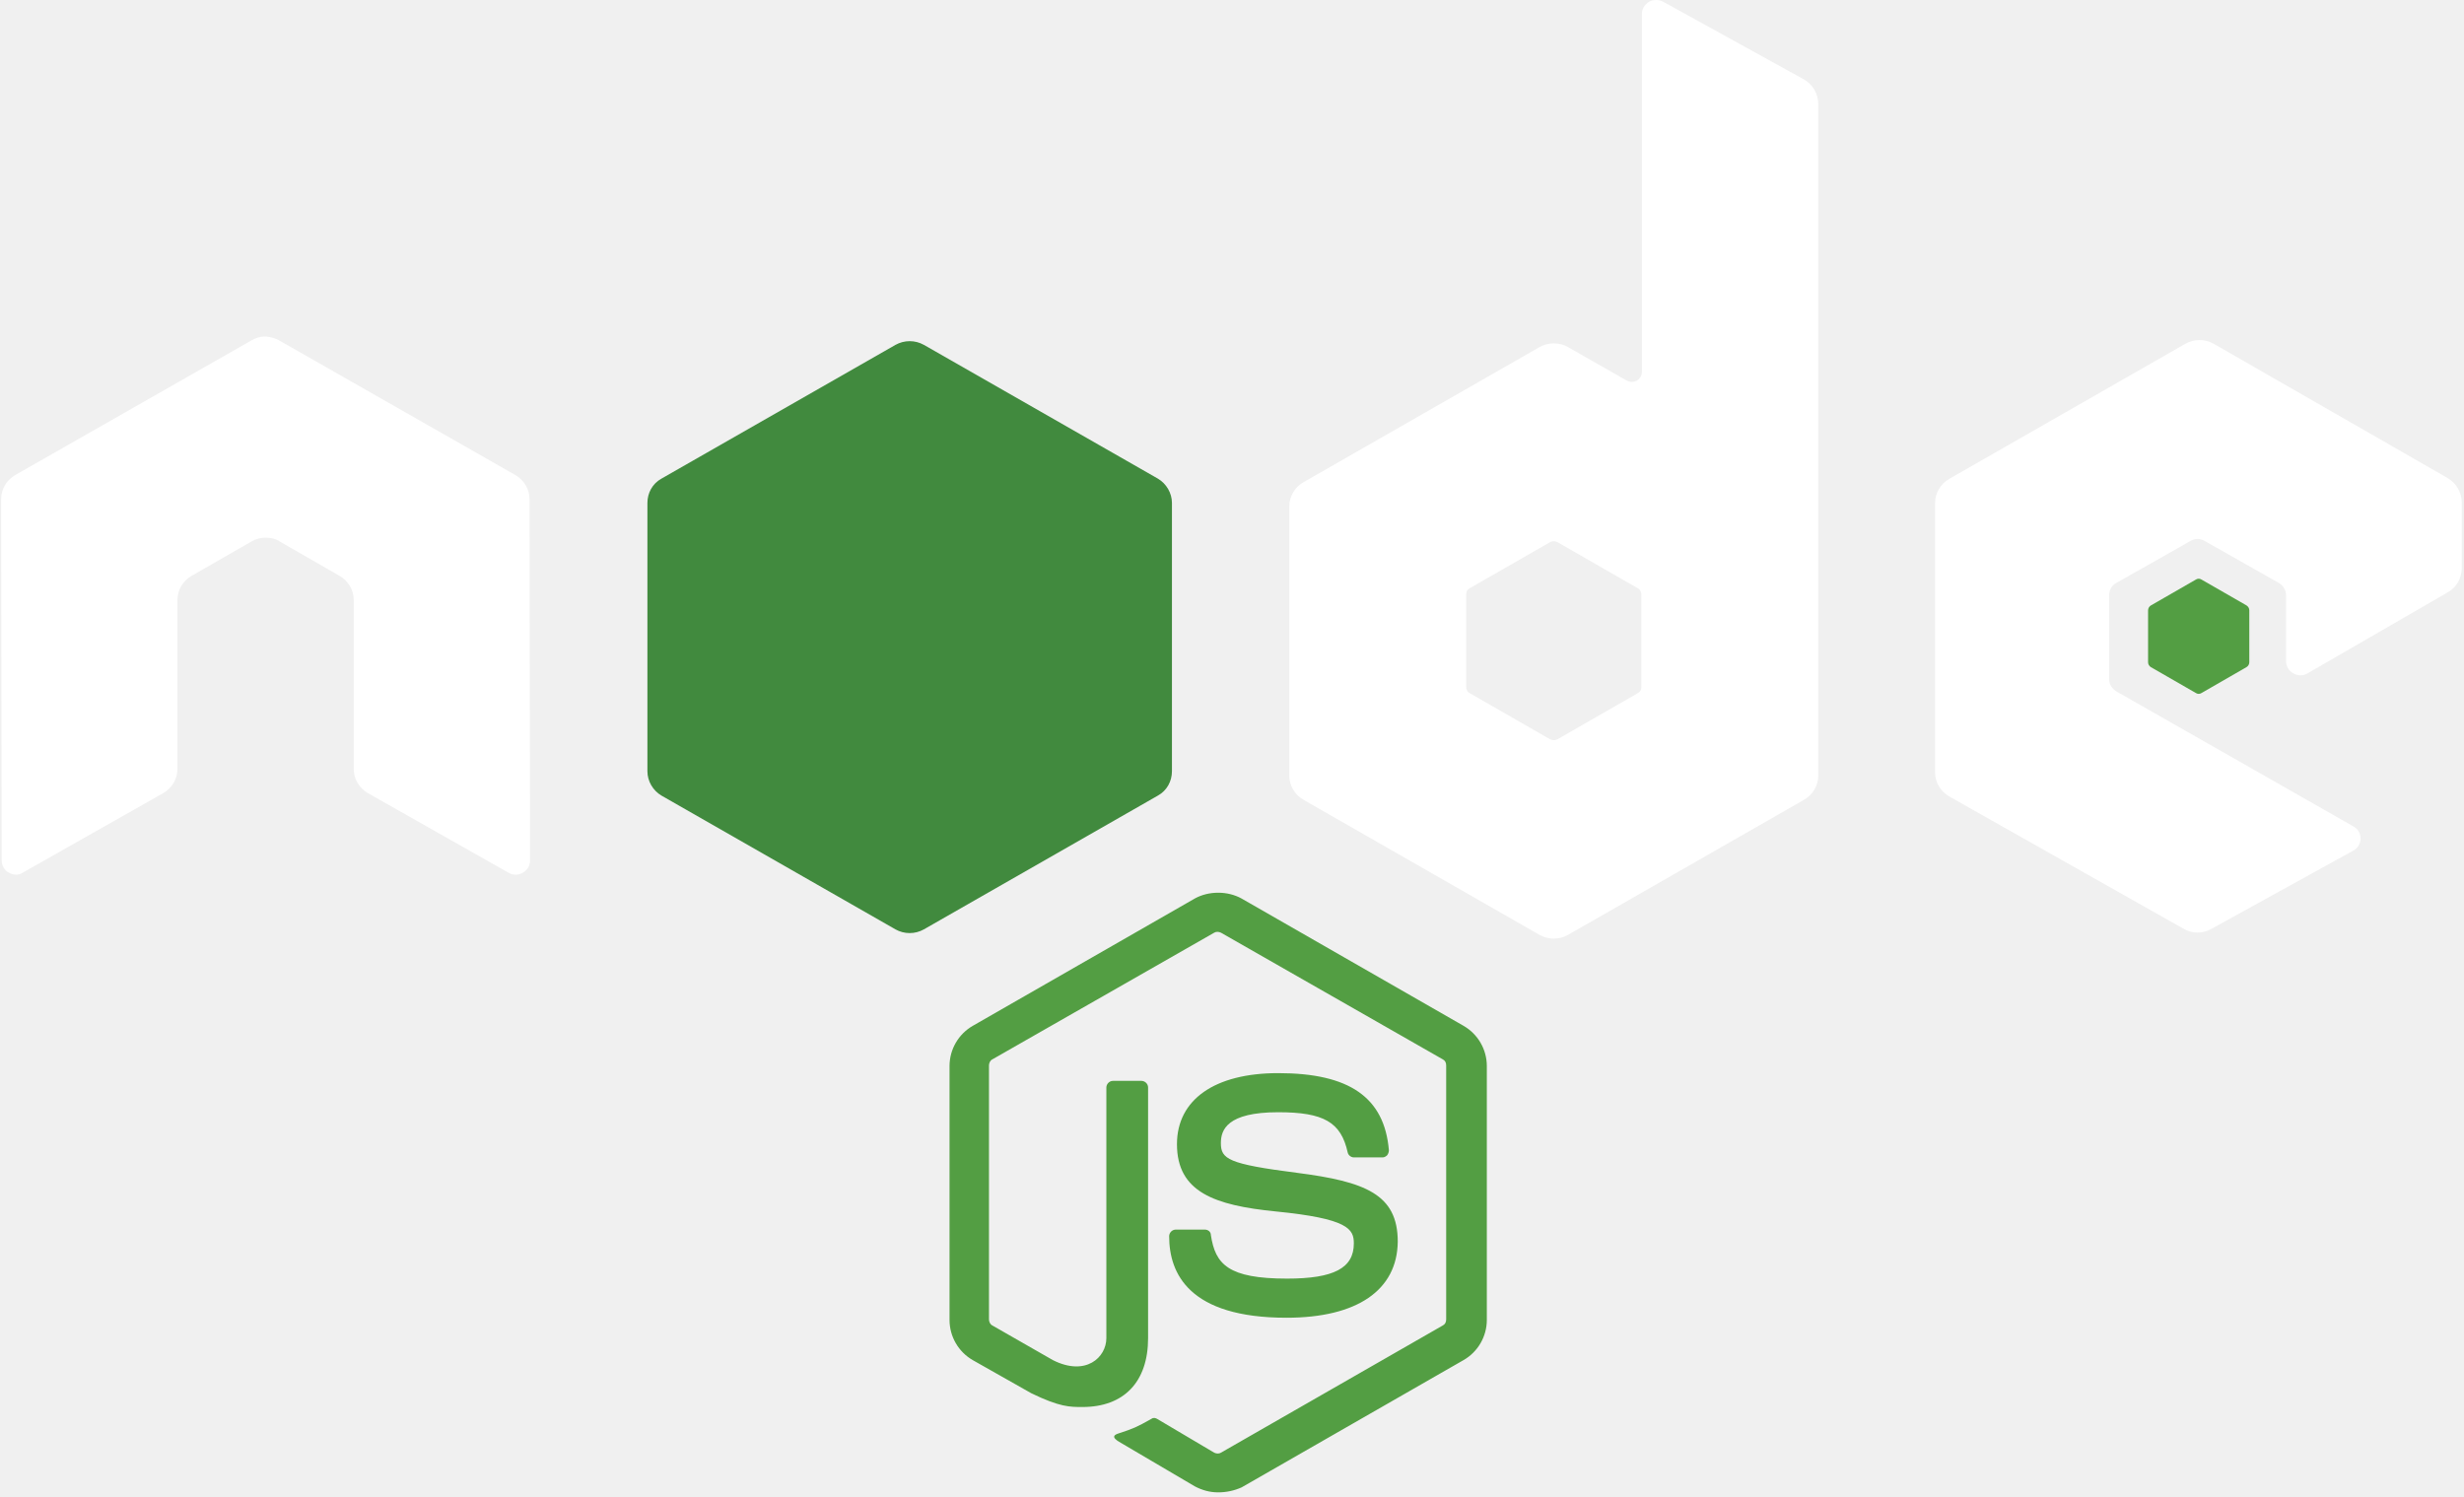
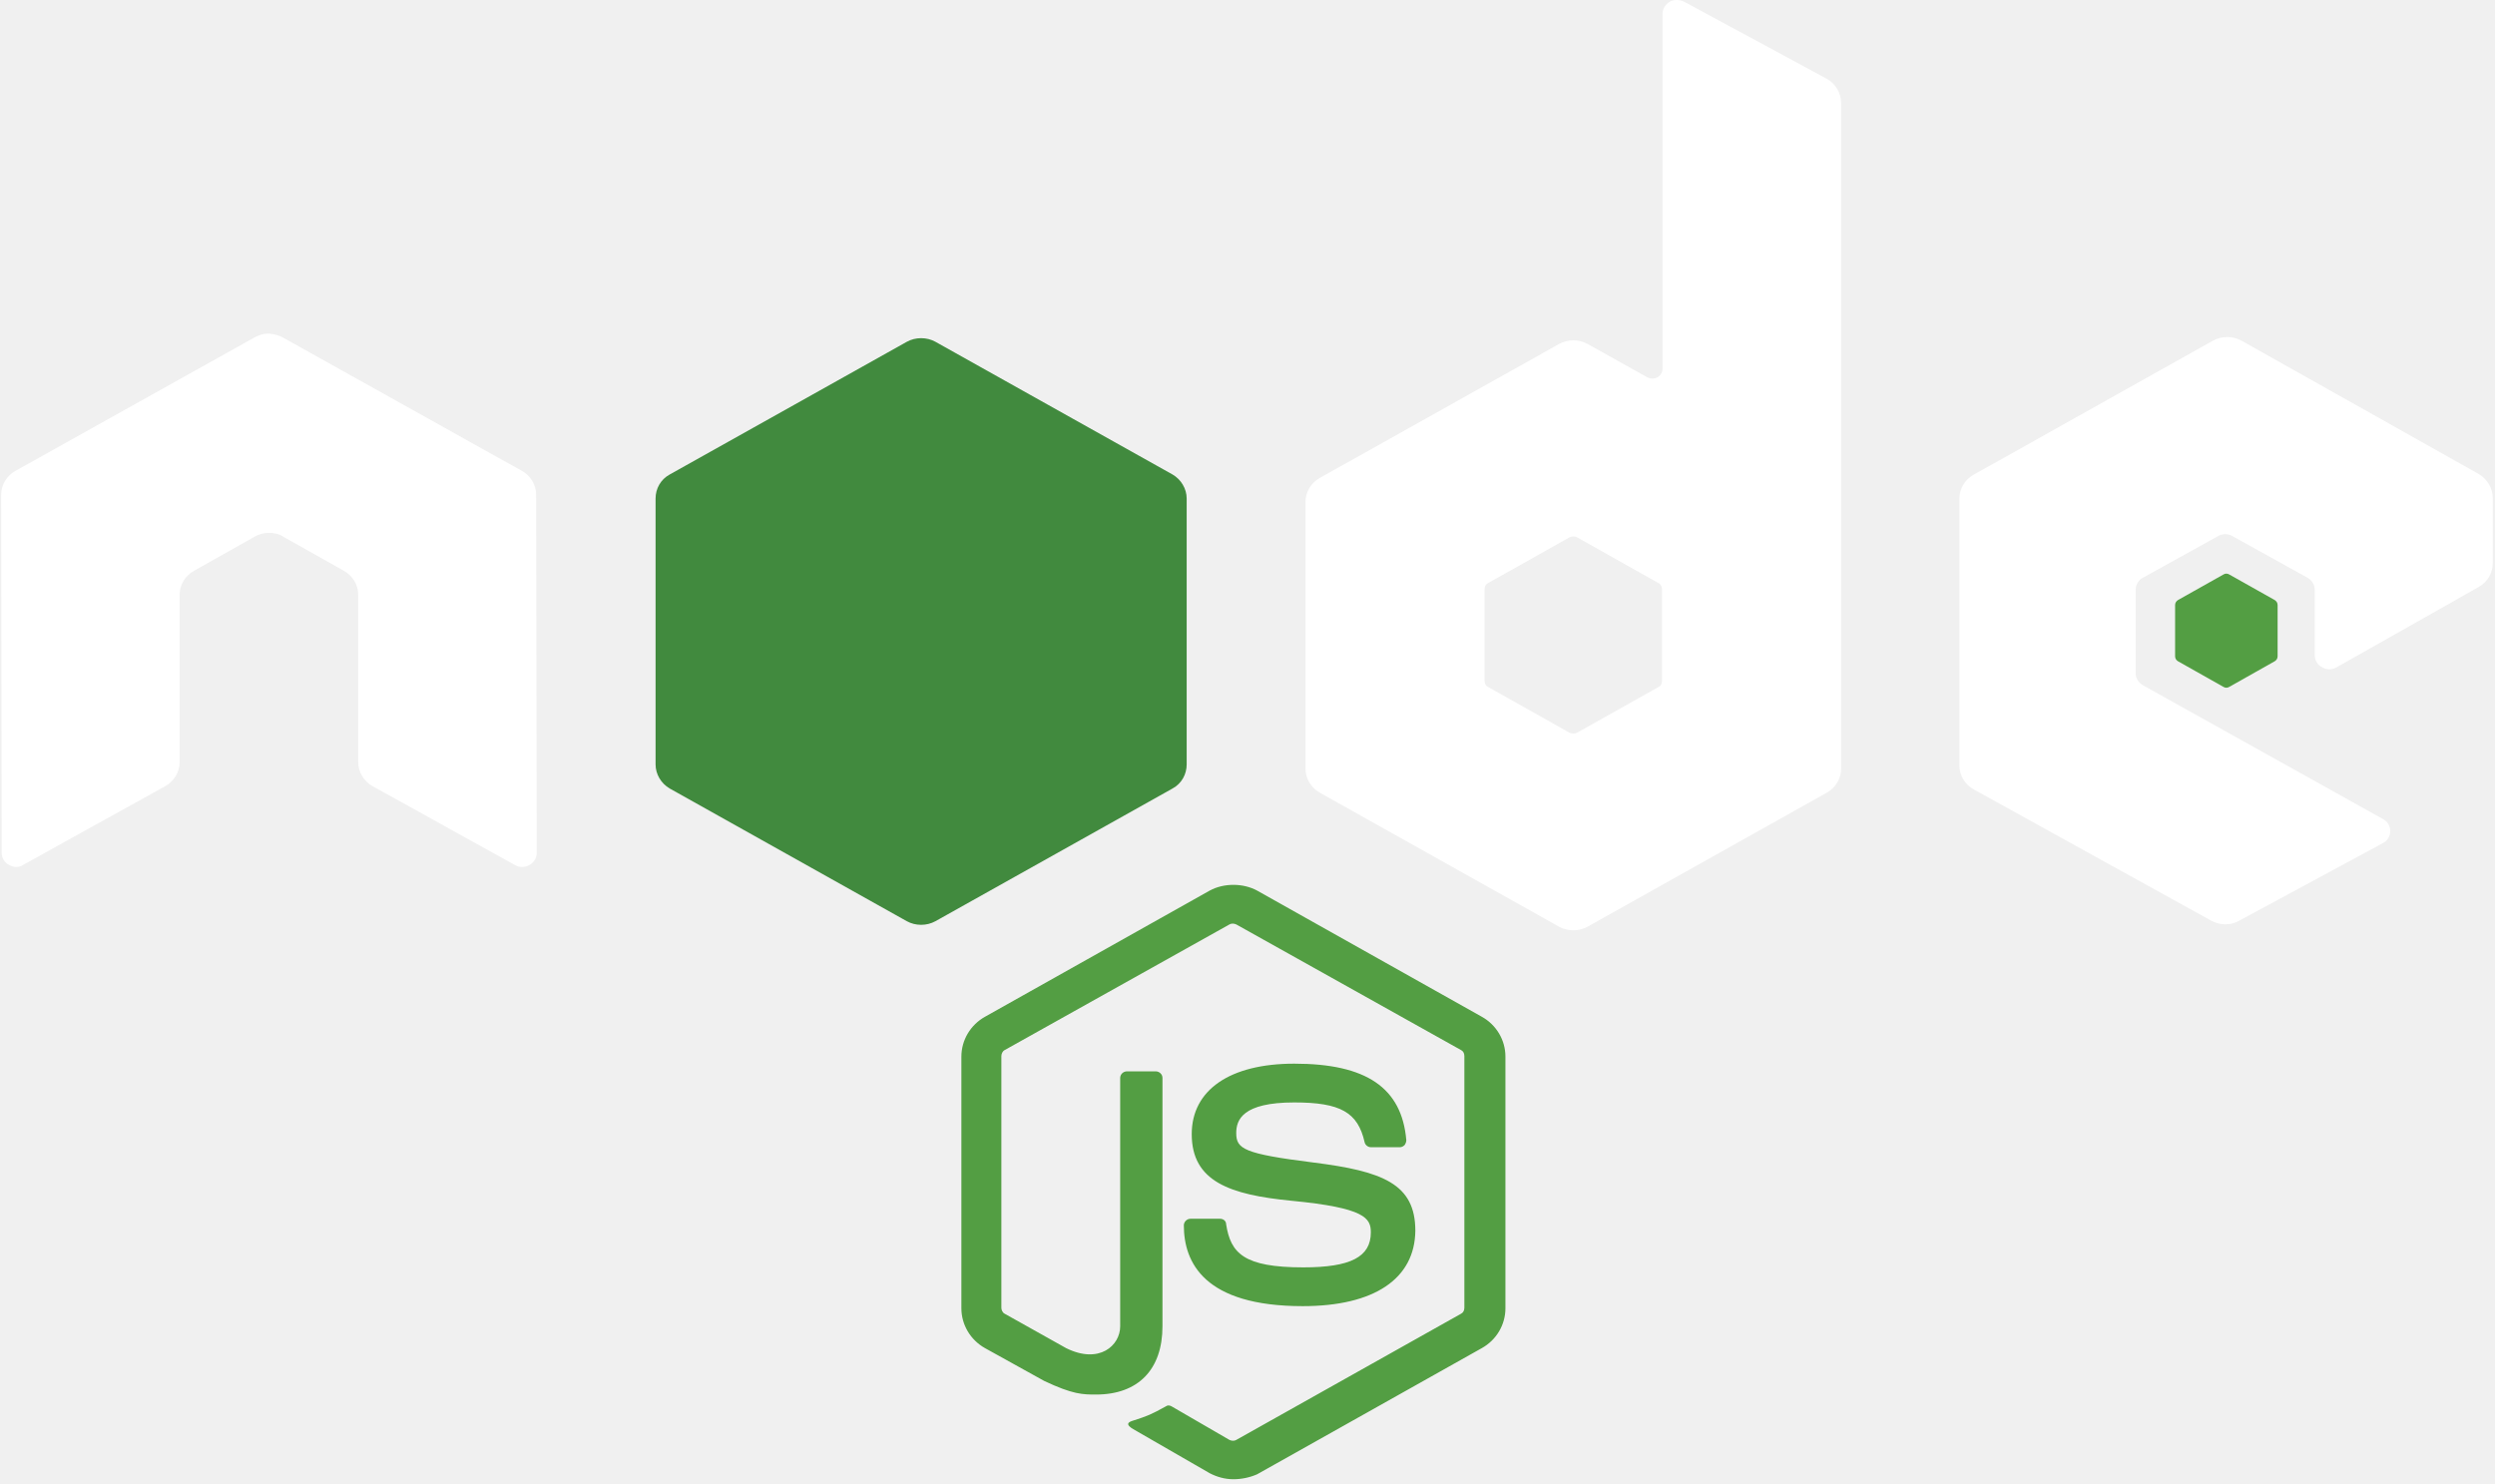
- <svg xmlns="http://www.w3.org/2000/svg" width="107" height="65" fill="none">
-   <g clip-path="url(#B)">
-     <path d="M52.896 64.812c-.362 0-.7-.096-1.014-.263l-3.212-1.89c-.483-.263-.242-.359-.096-.407.652-.215.773-.263 1.449-.646.072-.048.169-.024.242.024l2.464 1.459c.096.048.217.048.29 0l9.637-5.527c.097-.048.145-.144.145-.263V46.271c0-.12-.048-.215-.145-.263l-9.637-5.503c-.097-.048-.217-.048-.29 0l-9.637 5.503c-.097.048-.145.167-.145.263V57.3c0 .096.048.215.145.263l2.633 1.507c1.425.718 2.319-.12 2.319-.957V47.228c0-.143.121-.287.29-.287h1.232c.145 0 .29.12.29.287v10.886c0 1.89-1.039 2.991-2.85 2.991-.555 0-.99 0-2.222-.598l-2.536-1.435c-.628-.359-1.014-1.029-1.014-1.746V46.295c0-.718.386-1.388 1.014-1.747l9.637-5.527c.604-.335 1.425-.335 2.029 0l9.637 5.527c.628.359 1.015 1.029 1.015 1.747v11.029c0 .718-.387 1.388-1.015 1.746l-9.637 5.527a2.49 2.49 0 0 1-1.015.215zm2.971-7.584c-4.227 0-5.096-1.914-5.096-3.541 0-.144.121-.287.29-.287h1.256c.145 0 .266.096.266.239.193 1.268.749 1.89 3.309 1.89 2.029 0 2.899-.455 2.899-1.531 0-.622-.242-1.076-3.406-1.388-2.633-.263-4.275-.837-4.275-2.919 0-1.938 1.643-3.086 4.396-3.086 3.091 0 4.613 1.053 4.807 3.349 0 .072-.024.144-.072.215-.049.048-.121.096-.193.096H58.79c-.121 0-.242-.096-.266-.215-.29-1.316-1.039-1.747-3.019-1.747-2.222 0-2.488.766-2.488 1.34 0 .694.314.909 3.309 1.292 2.971.383 4.372.933 4.372 2.991-.024 2.105-1.763 3.302-4.831 3.302z" fill="#539e43" />
-     <path d="M22.994 21.676c0-.431-.242-.838-.628-1.053l-10.241-5.838c-.169-.096-.362-.144-.556-.168h-.097c-.193 0-.386.072-.556.168L.676 20.623c-.387.215-.628.622-.628 1.053l.024 15.695c0 .215.121.431.314.526.193.12.435.12.604 0l6.087-3.445c.386-.215.628-.622.628-1.053v-7.345c0-.431.241-.837.628-1.053l2.584-1.483a1.18 1.18 0 0 1 .628-.168c.217 0 .435.048.604.168l2.584 1.483c.387.215.628.622.628 1.053v7.345c0 .431.242.837.628 1.053l6.087 3.445c.094.059.203.09.314.09s.22-.031.314-.09c.193-.096.314-.311.314-.526l-.024-15.695zM72.219.072a.67.67 0 0 0-.604 0c-.193.12-.314.311-.314.526v15.551c0 .143-.072.287-.217.383-.145.072-.29.072-.435 0l-2.56-1.459c-.188-.106-.4-.162-.616-.162s-.428.056-.616.162l-10.241 5.862c-.386.215-.628.622-.628 1.053v11.699c0 .431.242.837.628 1.053l10.241 5.862c.188.106.4.162.616.162s.428-.056.616-.162l10.241-5.862c.386-.215.628-.622.628-1.053V4.522c0-.455-.242-.861-.628-1.077L72.219.072zm-.942 29.763c0 .12-.048.215-.145.263l-3.502 2.01c-.049.024-.103.036-.157.036a.36.36 0 0 1-.157-.036l-3.502-2.01c-.097-.048-.145-.167-.145-.263v-4.019c0-.12.048-.215.145-.263l3.502-2.01a.36.36 0 0 1 .314 0l3.502 2.01c.097.048.145.168.145.263v4.019zm35.022-4.115c.387-.215.604-.622.604-1.053V21.82c0-.431-.241-.837-.604-1.053l-10.168-5.837c-.188-.106-.4-.162-.616-.162s-.428.056-.616.162l-10.241 5.861c-.387.215-.628.622-.628 1.053v11.699c0 .431.242.837.628 1.053l10.169 5.742a1.21 1.21 0 0 0 1.208 0l6.159-3.397c.194-.096.314-.311.314-.526s-.12-.431-.314-.526l-10.289-5.862c-.193-.12-.314-.311-.314-.526v-3.66c0-.215.121-.431.314-.526l3.212-1.818c.094-.059.203-.09.314-.09s.22.031.314.09l3.213 1.818c.193.12.314.311.314.526v2.871c0 .215.121.431.314.526.094.059.203.09.314.09s.22-.031.314-.09l6.086-3.517z" fill="#fff" />
-     <path d="M95.358 25.169a.22.22 0 0 1 .242 0l1.956 1.124c.072.048.121.12.121.215v2.249a.25.25 0 0 1-.121.215L95.6 30.098a.22.22 0 0 1-.121.036c-.043 0-.085-.013-.121-.036l-1.956-1.125a.25.25 0 0 1-.121-.215v-2.249a.25.25 0 0 1 .121-.215l1.956-1.125z" fill="#539e43" />
-     <path d="M40.119 14.977c-.188-.106-.4-.161-.616-.161s-.428.056-.616.161l-10.169 5.813c-.387.215-.604.622-.604 1.053v11.652c0 .431.242.837.604 1.053l10.169 5.814c.188.106.4.161.616.161s.428-.056.616-.161l10.169-5.814c.386-.215.604-.622.604-1.053V21.843c0-.43-.242-.837-.604-1.053l-10.169-5.814z" fill="url(#A)" />
+ <svg xmlns="http://www.w3.org/2000/svg" width="37" height="22" viewBox="0 0 37 22" fill="none">
+   <g clip-path="url(#clip0_34_359)">
+     <path d="M18.291 21.937C18.166 21.937 18.049 21.904 17.94 21.848L16.83 21.208C16.663 21.119 16.746 21.086 16.796 21.07C17.022 20.997 17.063 20.981 17.297 20.852C17.322 20.835 17.356 20.843 17.381 20.86L18.233 21.354C18.266 21.37 18.308 21.37 18.333 21.354L21.666 19.483C21.699 19.467 21.716 19.434 21.716 19.394V15.661C21.716 15.62 21.699 15.588 21.666 15.572L18.333 13.709C18.299 13.693 18.258 13.693 18.233 13.709L14.9 15.572C14.867 15.588 14.85 15.629 14.85 15.661V19.394C14.85 19.426 14.867 19.467 14.9 19.483L15.811 19.993C16.303 20.236 16.612 19.953 16.612 19.669V15.985C16.612 15.936 16.654 15.888 16.713 15.888H17.139C17.189 15.888 17.239 15.928 17.239 15.985V19.669C17.239 20.309 16.88 20.681 16.253 20.681C16.061 20.681 15.911 20.681 15.485 20.479L14.608 19.993C14.391 19.872 14.257 19.645 14.257 19.402V15.669C14.257 15.426 14.391 15.199 14.608 15.078L17.94 13.207C18.149 13.094 18.433 13.094 18.642 13.207L21.974 15.078C22.192 15.199 22.325 15.426 22.325 15.669V19.402C22.325 19.645 22.192 19.872 21.974 19.993L18.642 21.864C18.533 21.912 18.408 21.937 18.291 21.937ZM19.319 19.37C17.857 19.37 17.556 18.722 17.556 18.171C17.556 18.123 17.598 18.074 17.656 18.074H18.091C18.141 18.074 18.183 18.106 18.183 18.155C18.25 18.584 18.442 18.795 19.327 18.795C20.028 18.795 20.329 18.641 20.329 18.276C20.329 18.066 20.246 17.912 19.151 17.807C18.241 17.718 17.673 17.523 17.673 16.819C17.673 16.163 18.241 15.774 19.193 15.774C20.262 15.774 20.788 16.131 20.855 16.908C20.855 16.932 20.847 16.956 20.83 16.981C20.814 16.997 20.788 17.013 20.763 17.013H20.329C20.287 17.013 20.246 16.981 20.237 16.94C20.137 16.495 19.878 16.349 19.193 16.349C18.425 16.349 18.333 16.608 18.333 16.803C18.333 17.038 18.442 17.11 19.477 17.24C20.505 17.369 20.989 17.556 20.989 18.252C20.981 18.965 20.379 19.37 19.319 19.37Z" fill="#539E43" />
+     <path d="M7.951 7.337C7.951 7.191 7.868 7.053 7.734 6.98L4.193 5.004C4.134 4.972 4.067 4.956 4.001 4.948H3.967C3.901 4.948 3.834 4.972 3.775 5.004L0.234 6.98C0.1 7.053 0.017 7.191 0.017 7.337L0.025 12.649C0.025 12.721 0.067 12.794 0.134 12.827C0.2 12.867 0.284 12.867 0.342 12.827L2.447 11.661C2.581 11.588 2.664 11.45 2.664 11.304V8.818C2.664 8.673 2.748 8.535 2.882 8.462L3.775 7.96C3.842 7.92 3.917 7.903 3.992 7.903C4.067 7.903 4.143 7.92 4.201 7.96L5.095 8.462C5.229 8.535 5.312 8.673 5.312 8.818V11.304C5.312 11.45 5.396 11.588 5.529 11.661L7.634 12.827C7.666 12.847 7.704 12.857 7.742 12.857C7.781 12.857 7.819 12.847 7.851 12.827C7.918 12.794 7.96 12.721 7.96 12.649L7.951 7.337ZM24.973 0.024C24.906 -0.008 24.823 -0.008 24.764 0.024C24.697 0.065 24.655 0.13 24.655 0.202V5.466C24.655 5.515 24.631 5.563 24.58 5.596C24.53 5.62 24.48 5.62 24.43 5.596L23.545 5.102C23.48 5.066 23.406 5.047 23.332 5.047C23.257 5.047 23.184 5.066 23.119 5.102L19.577 7.085C19.444 7.158 19.36 7.296 19.36 7.442V11.402C19.36 11.547 19.444 11.685 19.577 11.758L23.119 13.742C23.184 13.778 23.257 13.796 23.332 13.796C23.406 13.796 23.48 13.778 23.545 13.742L27.086 11.758C27.22 11.685 27.303 11.547 27.303 11.402V1.53C27.303 1.377 27.22 1.239 27.086 1.166L24.973 0.024ZM24.647 10.098C24.647 10.138 24.631 10.171 24.597 10.187L23.386 10.867C23.369 10.875 23.351 10.879 23.332 10.879C23.313 10.879 23.294 10.875 23.277 10.867L22.066 10.187C22.033 10.171 22.016 10.13 22.016 10.098V8.737C22.016 8.697 22.033 8.665 22.066 8.648L23.277 7.968C23.294 7.96 23.313 7.956 23.332 7.956C23.351 7.956 23.369 7.96 23.386 7.968L24.597 8.648C24.631 8.664 24.647 8.705 24.647 8.737V10.098ZM36.758 8.705C36.892 8.632 36.967 8.494 36.967 8.349V7.385C36.967 7.239 36.883 7.102 36.758 7.029L33.242 5.053C33.177 5.017 33.103 4.998 33.029 4.998C32.954 4.998 32.88 5.017 32.816 5.053L29.274 7.037C29.141 7.11 29.057 7.247 29.057 7.393V11.353C29.057 11.499 29.141 11.636 29.274 11.709L32.791 13.653C32.924 13.726 33.083 13.726 33.208 13.653L35.338 12.503C35.405 12.47 35.447 12.398 35.447 12.325C35.447 12.252 35.405 12.179 35.338 12.146L31.78 10.163C31.713 10.122 31.671 10.057 31.671 9.985V8.746C31.671 8.673 31.713 8.6 31.78 8.567L32.891 7.952C32.923 7.932 32.961 7.922 32.999 7.922C33.038 7.922 33.075 7.932 33.108 7.952L34.219 8.567C34.286 8.608 34.327 8.673 34.327 8.746V9.717C34.327 9.79 34.369 9.863 34.436 9.895C34.468 9.915 34.506 9.926 34.544 9.926C34.583 9.926 34.62 9.915 34.653 9.895L36.758 8.705Z" fill="white" />
+     <path d="M32.974 8.519C32.987 8.511 33.001 8.507 33.016 8.507C33.031 8.507 33.045 8.511 33.058 8.519L33.734 8.899C33.759 8.916 33.776 8.94 33.776 8.972V9.733C33.776 9.766 33.759 9.79 33.734 9.806L33.058 10.187C33.045 10.195 33.031 10.199 33.016 10.199C33.001 10.199 32.987 10.195 32.974 10.187L32.298 9.806C32.273 9.79 32.256 9.766 32.256 9.733V8.972C32.256 8.94 32.273 8.916 32.298 8.899L32.974 8.519Z" fill="#539E43" />
+     <path d="M13.873 5.069C13.808 5.033 13.735 5.015 13.66 5.015C13.585 5.015 13.512 5.033 13.447 5.069L9.931 7.037C9.797 7.11 9.722 7.247 9.722 7.393V11.337C9.722 11.482 9.805 11.62 9.931 11.693L13.447 13.661C13.512 13.697 13.585 13.715 13.66 13.715C13.735 13.715 13.808 13.697 13.873 13.661L17.389 11.693C17.523 11.62 17.598 11.482 17.598 11.337V7.393C17.598 7.248 17.515 7.11 17.389 7.037L13.873 5.069Z" fill="url(#paint0_linear_34_359)" />
  </g>
  <defs>
-     <linearGradient id="A" x1="1581.23" y1="464.352" x2="481.687" y2="2208.57" gradientUnits="userSpaceOnUse">
-       <stop stop-color="#41873f" />
-       <stop offset=".329" stop-color="#418b3d" />
-       <stop offset=".635" stop-color="#419637" />
-       <stop offset=".932" stop-color="#3fa92d" />
-       <stop offset="1" stop-color="#3fae2a" />
+     <linearGradient id="paint0_linear_34_359" x1="546.781" y1="157.165" x2="178.12" y2="754.646" gradientUnits="userSpaceOnUse">
+       <stop stop-color="#41873F" />
+       <stop offset="0.329" stop-color="#418B3D" />
+       <stop offset="0.635" stop-color="#419637" />
+       <stop offset="0.932" stop-color="#3FA92D" />
+       <stop offset="1" stop-color="#3FAE2A" />
    </linearGradient>
-     <clipPath id="B">
-       <path fill="#fff" d="M0 0h107v65H0z" />
+     <clipPath id="clip0_34_359">
+       <rect width="37" height="22" fill="white" />
    </clipPath>
  </defs>
</svg>
